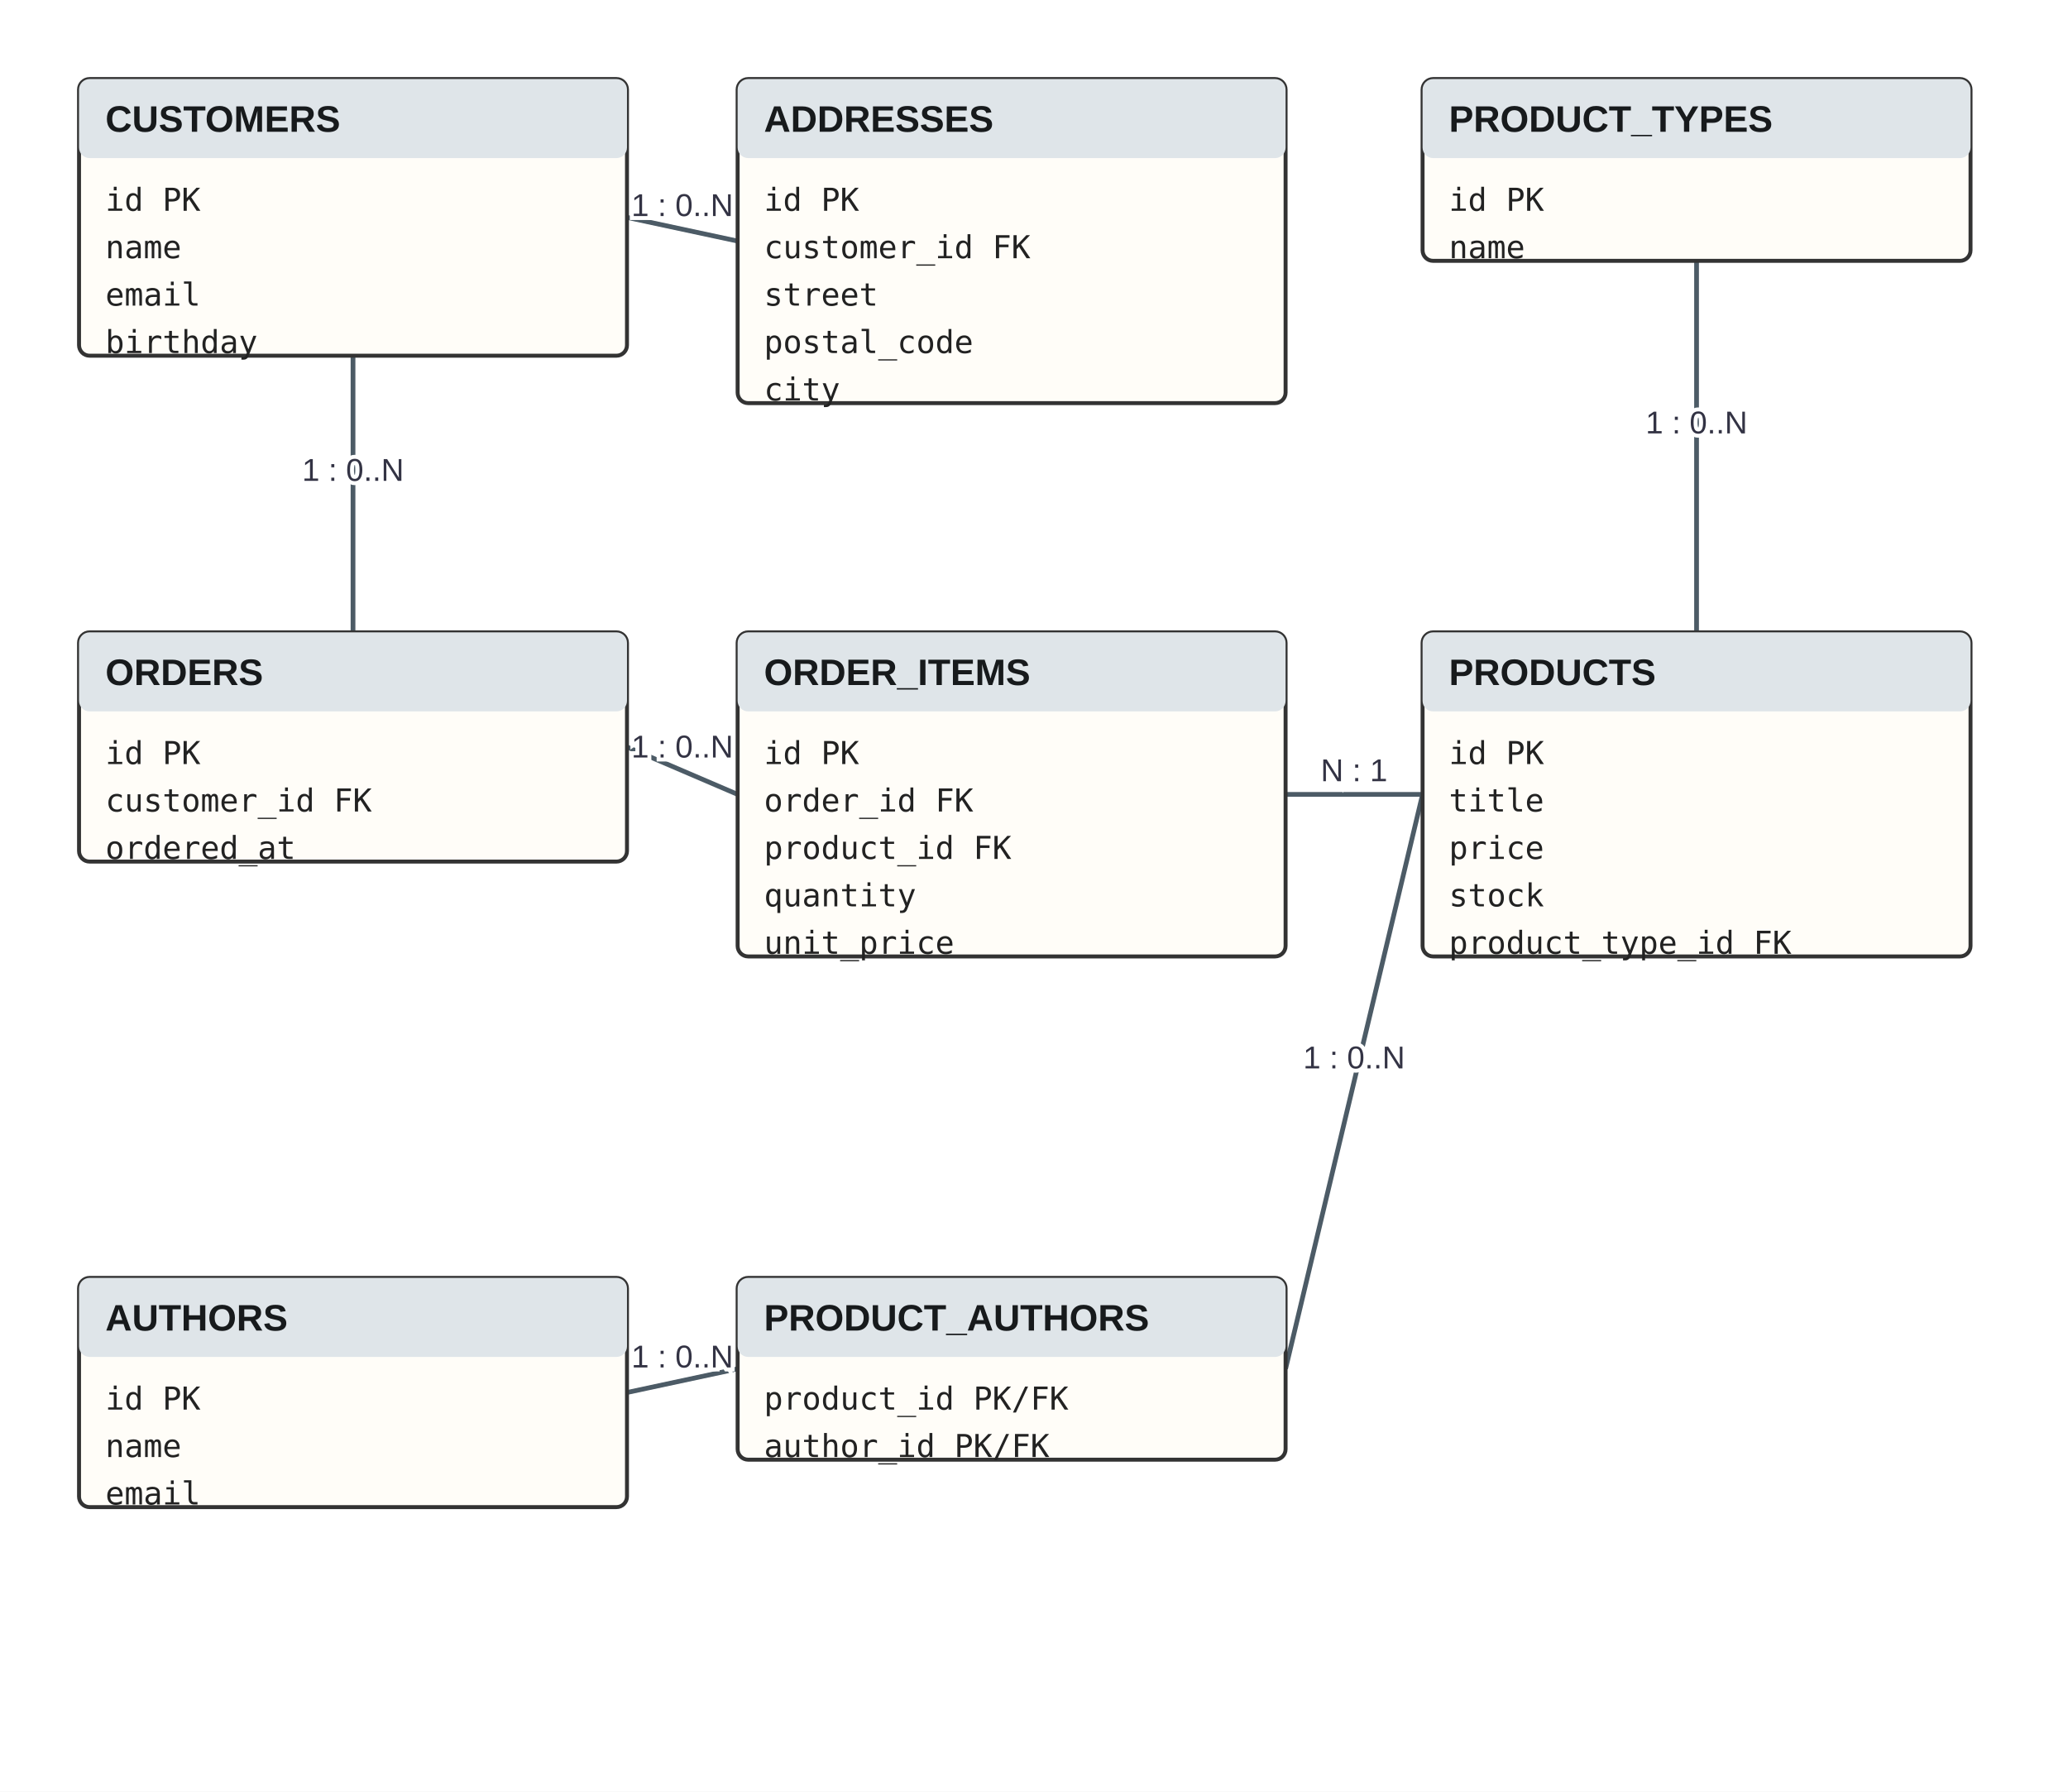
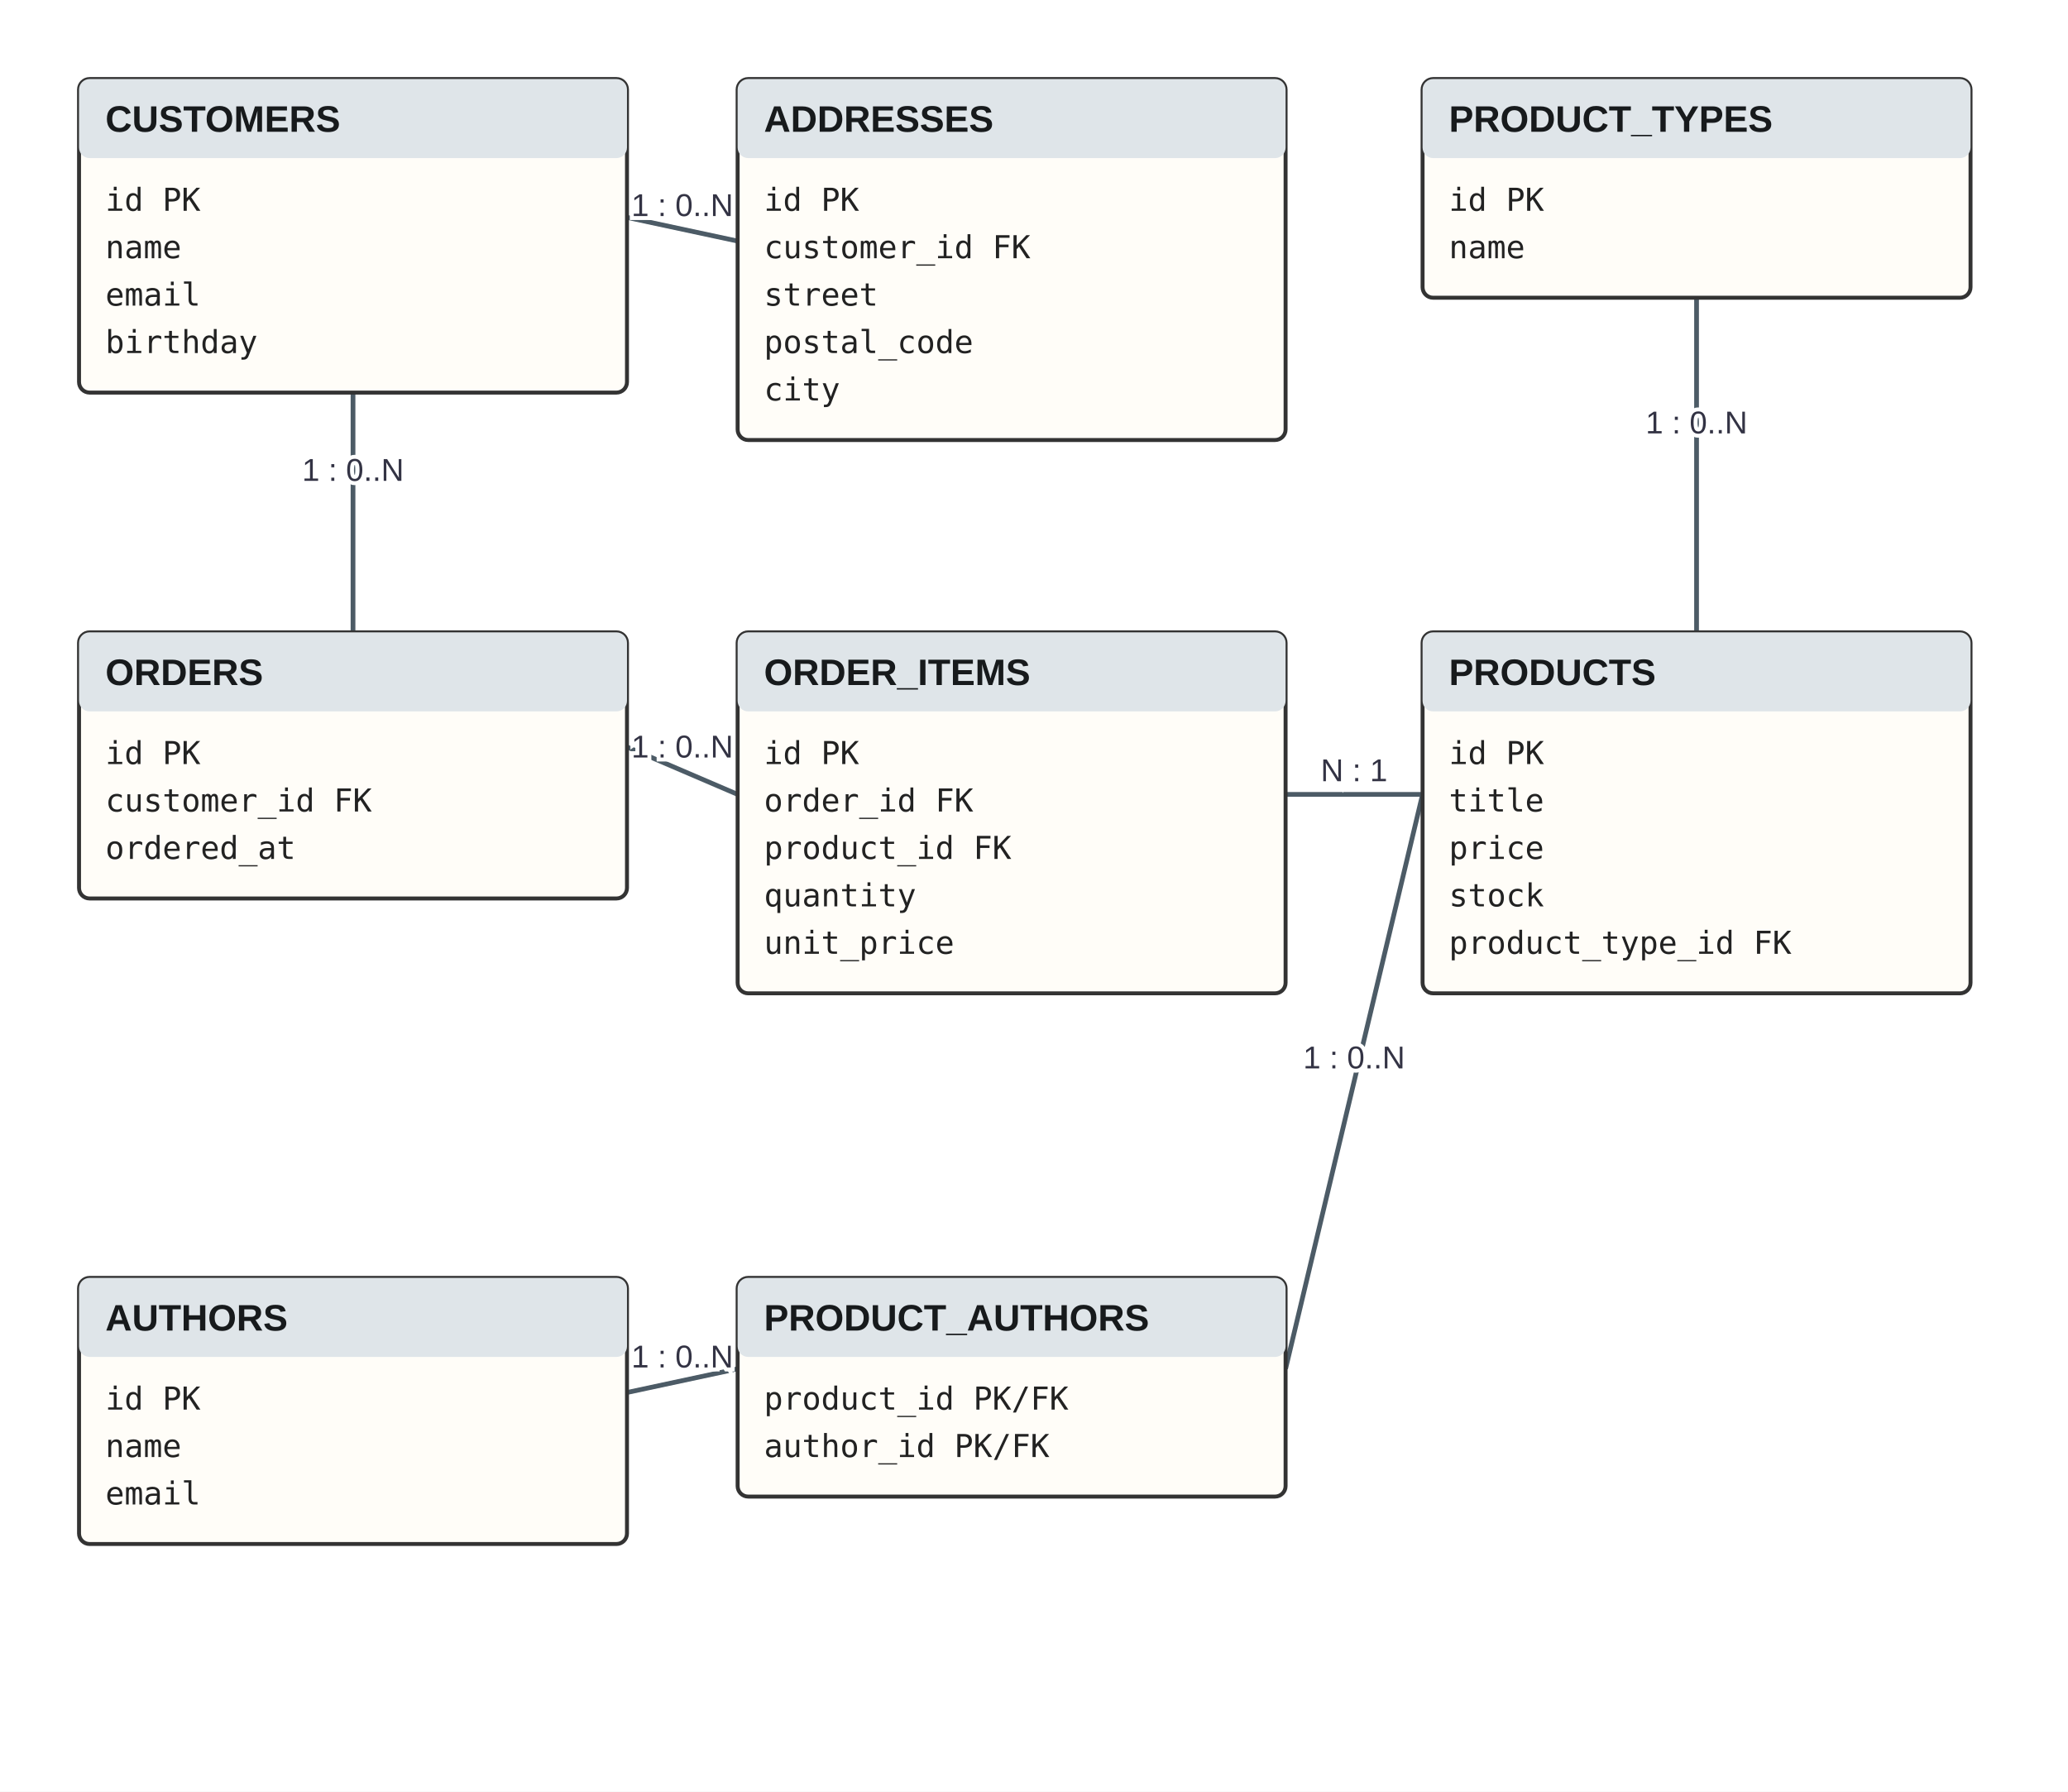
<svg xmlns="http://www.w3.org/2000/svg" width="785" height="680" viewBox="0 0 785 680" role="img" aria-label="ER-diagram: modell-a3">
  <rect width="100%" height="100%" fill="white" />
  <line x1="238" y1="82.5" x2="280" y2="91.5" stroke="#4c5b66" stroke-width="1.8" />
  <text x="259" y="82" text-anchor="middle" font-family="Arial,sans-serif" font-size="12" fill="#334" stroke="white" stroke-width="3" paint-order="stroke">1 : 0..N</text>
  <line x1="134" y1="135" x2="134" y2="240" stroke="#4c5b66" stroke-width="1.8" />
  <text x="134" y="182.5" text-anchor="middle" font-family="Arial,sans-serif" font-size="12" fill="#334" stroke="white" stroke-width="3" paint-order="stroke">1 : 0..N</text>
  <line x1="238" y1="283.5" x2="280" y2="301.5" stroke="#4c5b66" stroke-width="1.8" />
  <text x="259" y="287.5" text-anchor="middle" font-family="Arial,sans-serif" font-size="12" fill="#334" stroke="white" stroke-width="3" paint-order="stroke">1 : 0..N</text>
  <line x1="488" y1="301.5" x2="540" y2="301.5" stroke="#4c5b66" stroke-width="1.8" />
  <text x="514" y="296.5" text-anchor="middle" font-family="Arial,sans-serif" font-size="12" fill="#334" stroke="white" stroke-width="3" paint-order="stroke">N : 1</text>
  <line x1="644" y1="99" x2="644" y2="240" stroke="#4c5b66" stroke-width="1.8" />
  <text x="644" y="164.5" text-anchor="middle" font-family="Arial,sans-serif" font-size="12" fill="#334" stroke="white" stroke-width="3" paint-order="stroke">1 : 0..N</text>
  <line x1="540" y1="301.5" x2="488" y2="519.5" stroke="#4c5b66" stroke-width="1.8" />
  <text x="514" y="405.5" text-anchor="middle" font-family="Arial,sans-serif" font-size="12" fill="#334" stroke="white" stroke-width="3" paint-order="stroke">1 : 0..N</text>
  <line x1="238" y1="528.5" x2="280" y2="519.5" stroke="#4c5b66" stroke-width="1.8" />
  <text x="259" y="519" text-anchor="middle" font-family="Arial,sans-serif" font-size="12" fill="#334" stroke="white" stroke-width="3" paint-order="stroke">1 : 0..N</text>
-   <rect x="30" y="30" width="208" height="105" rx="4" fill="#fffdf8" stroke="#333" stroke-width="1.5" />
+   <rect x="30" y="30" width="208" height="119" rx="4" fill="#fffdf8" stroke="#333" stroke-width="1.5" />
  <rect x="30" y="30" width="208" height="30" rx="4" fill="#dfe5e9" />
  <text x="40" y="50" font-family="Arial,sans-serif" font-size="14" font-weight="bold" fill="#171a1c">CUSTOMERS</text>
  <text x="40" y="80" font-family="Consolas,monospace" font-size="12" fill="#222">id PK</text>
  <text x="40" y="98" font-family="Consolas,monospace" font-size="12" fill="#222">name</text>
  <text x="40" y="116" font-family="Consolas,monospace" font-size="12" fill="#222">email</text>
  <text x="40" y="134" font-family="Consolas,monospace" font-size="12" fill="#222">birthday</text>
-   <rect x="280" y="30" width="208" height="123" rx="4" fill="#fffdf8" stroke="#333" stroke-width="1.5" />
+   <rect x="280" y="30" width="208" height="137" rx="4" fill="#fffdf8" stroke="#333" stroke-width="1.5" />
  <rect x="280" y="30" width="208" height="30" rx="4" fill="#dfe5e9" />
  <text x="290" y="50" font-family="Arial,sans-serif" font-size="14" font-weight="bold" fill="#171a1c">ADDRESSES</text>
  <text x="290" y="80" font-family="Consolas,monospace" font-size="12" fill="#222">id PK</text>
  <text x="290" y="98" font-family="Consolas,monospace" font-size="12" fill="#222">customer_id FK</text>
  <text x="290" y="116" font-family="Consolas,monospace" font-size="12" fill="#222">street</text>
  <text x="290" y="134" font-family="Consolas,monospace" font-size="12" fill="#222">postal_code</text>
  <text x="290" y="152" font-family="Consolas,monospace" font-size="12" fill="#222">city</text>
-   <rect x="30" y="240" width="208" height="87" rx="4" fill="#fffdf8" stroke="#333" stroke-width="1.5" />
+   <rect x="30" y="240" width="208" height="101" rx="4" fill="#fffdf8" stroke="#333" stroke-width="1.5" />
  <rect x="30" y="240" width="208" height="30" rx="4" fill="#dfe5e9" />
  <text x="40" y="260" font-family="Arial,sans-serif" font-size="14" font-weight="bold" fill="#171a1c">ORDERS</text>
  <text x="40" y="290" font-family="Consolas,monospace" font-size="12" fill="#222">id PK</text>
  <text x="40" y="308" font-family="Consolas,monospace" font-size="12" fill="#222">customer_id FK</text>
  <text x="40" y="326" font-family="Consolas,monospace" font-size="12" fill="#222">ordered_at</text>
-   <rect x="280" y="240" width="208" height="123" rx="4" fill="#fffdf8" stroke="#333" stroke-width="1.5" />
+   <rect x="280" y="240" width="208" height="137" rx="4" fill="#fffdf8" stroke="#333" stroke-width="1.5" />
  <rect x="280" y="240" width="208" height="30" rx="4" fill="#dfe5e9" />
  <text x="290" y="260" font-family="Arial,sans-serif" font-size="14" font-weight="bold" fill="#171a1c">ORDER_ITEMS</text>
  <text x="290" y="290" font-family="Consolas,monospace" font-size="12" fill="#222">id PK</text>
  <text x="290" y="308" font-family="Consolas,monospace" font-size="12" fill="#222">order_id FK</text>
  <text x="290" y="326" font-family="Consolas,monospace" font-size="12" fill="#222">product_id FK</text>
  <text x="290" y="344" font-family="Consolas,monospace" font-size="12" fill="#222">quantity</text>
  <text x="290" y="362" font-family="Consolas,monospace" font-size="12" fill="#222">unit_price</text>
-   <rect x="540" y="240" width="208" height="123" rx="4" fill="#fffdf8" stroke="#333" stroke-width="1.5" />
+   <rect x="540" y="240" width="208" height="137" rx="4" fill="#fffdf8" stroke="#333" stroke-width="1.5" />
  <rect x="540" y="240" width="208" height="30" rx="4" fill="#dfe5e9" />
  <text x="550" y="260" font-family="Arial,sans-serif" font-size="14" font-weight="bold" fill="#171a1c">PRODUCTS</text>
  <text x="550" y="290" font-family="Consolas,monospace" font-size="12" fill="#222">id PK</text>
  <text x="550" y="308" font-family="Consolas,monospace" font-size="12" fill="#222">title</text>
  <text x="550" y="326" font-family="Consolas,monospace" font-size="12" fill="#222">price</text>
  <text x="550" y="344" font-family="Consolas,monospace" font-size="12" fill="#222">stock</text>
  <text x="550" y="362" font-family="Consolas,monospace" font-size="12" fill="#222">product_type_id FK</text>
-   <rect x="540" y="30" width="208" height="69" rx="4" fill="#fffdf8" stroke="#333" stroke-width="1.5" />
+   <rect x="540" y="30" width="208" height="83" rx="4" fill="#fffdf8" stroke="#333" stroke-width="1.5" />
  <rect x="540" y="30" width="208" height="30" rx="4" fill="#dfe5e9" />
  <text x="550" y="50" font-family="Arial,sans-serif" font-size="14" font-weight="bold" fill="#171a1c">PRODUCT_TYPES</text>
  <text x="550" y="80" font-family="Consolas,monospace" font-size="12" fill="#222">id PK</text>
  <text x="550" y="98" font-family="Consolas,monospace" font-size="12" fill="#222">name</text>
-   <rect x="280" y="485" width="208" height="69" rx="4" fill="#fffdf8" stroke="#333" stroke-width="1.5" />
+   <rect x="280" y="485" width="208" height="83" rx="4" fill="#fffdf8" stroke="#333" stroke-width="1.5" />
  <rect x="280" y="485" width="208" height="30" rx="4" fill="#dfe5e9" />
  <text x="290" y="505" font-family="Arial,sans-serif" font-size="14" font-weight="bold" fill="#171a1c">PRODUCT_AUTHORS</text>
  <text x="290" y="535" font-family="Consolas,monospace" font-size="12" fill="#222">product_id PK/FK</text>
  <text x="290" y="553" font-family="Consolas,monospace" font-size="12" fill="#222">author_id PK/FK</text>
-   <rect x="30" y="485" width="208" height="87" rx="4" fill="#fffdf8" stroke="#333" stroke-width="1.5" />
+   <rect x="30" y="485" width="208" height="101" rx="4" fill="#fffdf8" stroke="#333" stroke-width="1.5" />
  <rect x="30" y="485" width="208" height="30" rx="4" fill="#dfe5e9" />
  <text x="40" y="505" font-family="Arial,sans-serif" font-size="14" font-weight="bold" fill="#171a1c">AUTHORS</text>
  <text x="40" y="535" font-family="Consolas,monospace" font-size="12" fill="#222">id PK</text>
  <text x="40" y="553" font-family="Consolas,monospace" font-size="12" fill="#222">name</text>
  <text x="40" y="571" font-family="Consolas,monospace" font-size="12" fill="#222">email</text>
</svg>
